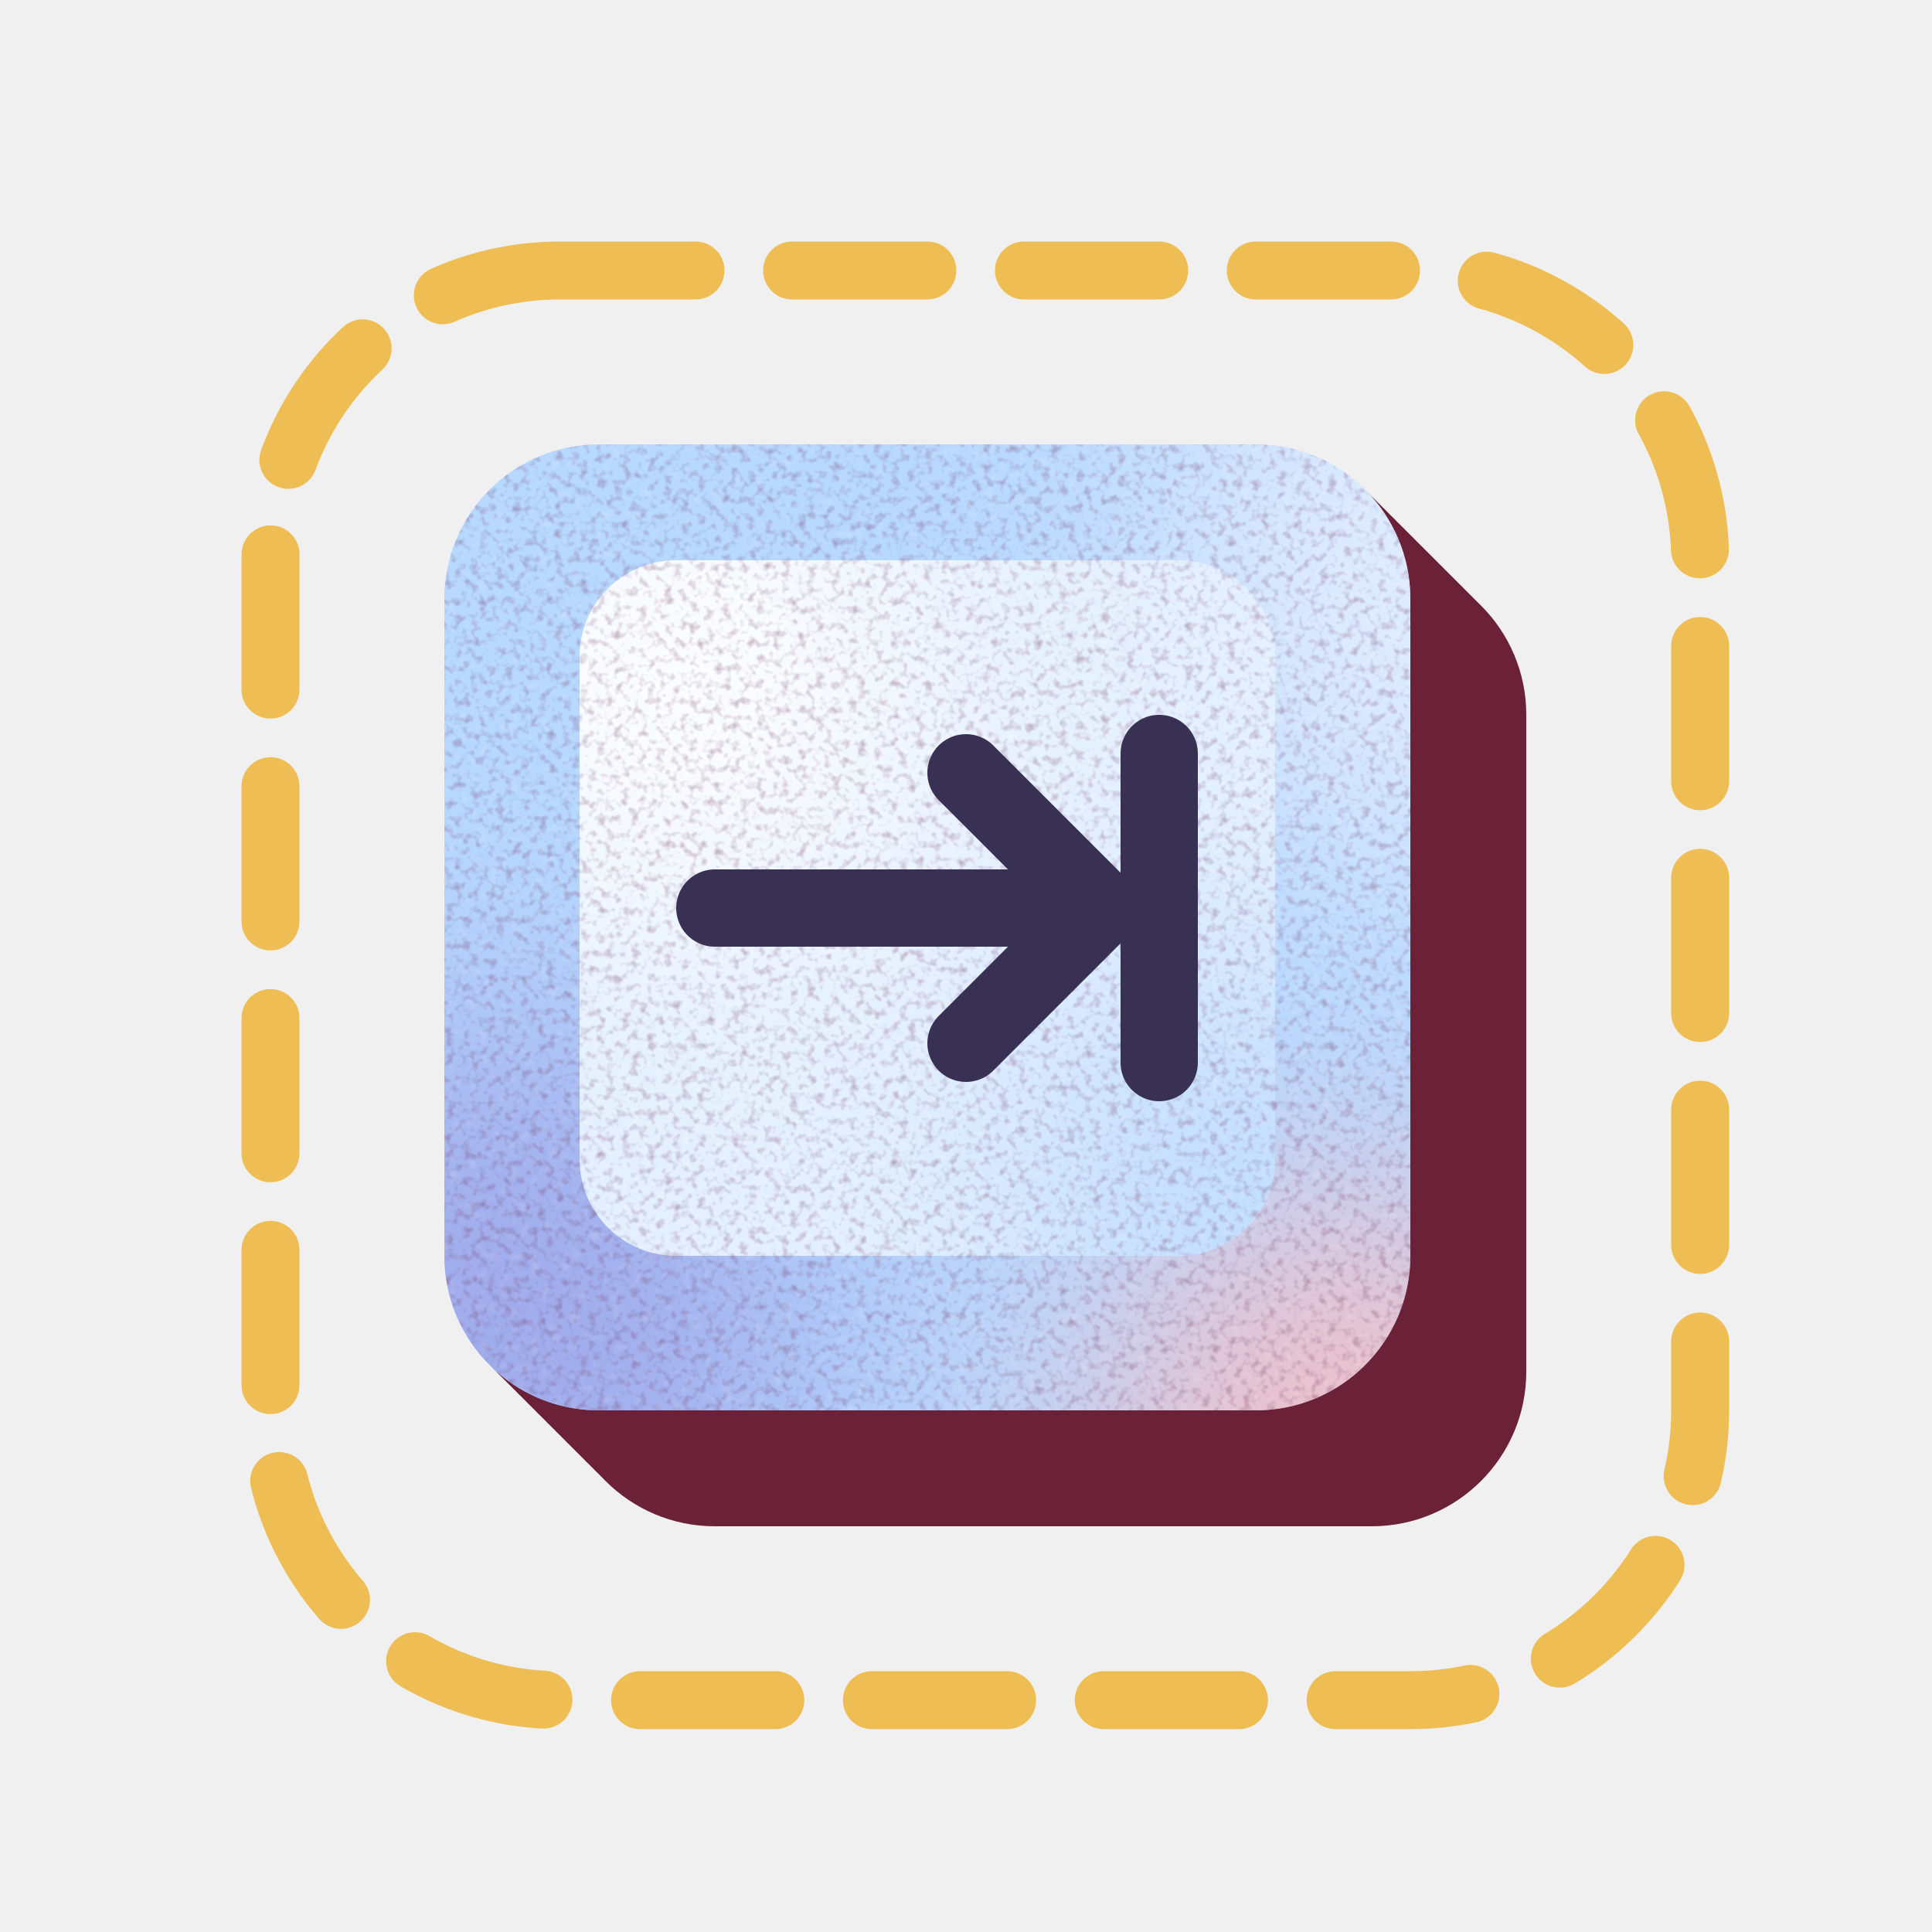
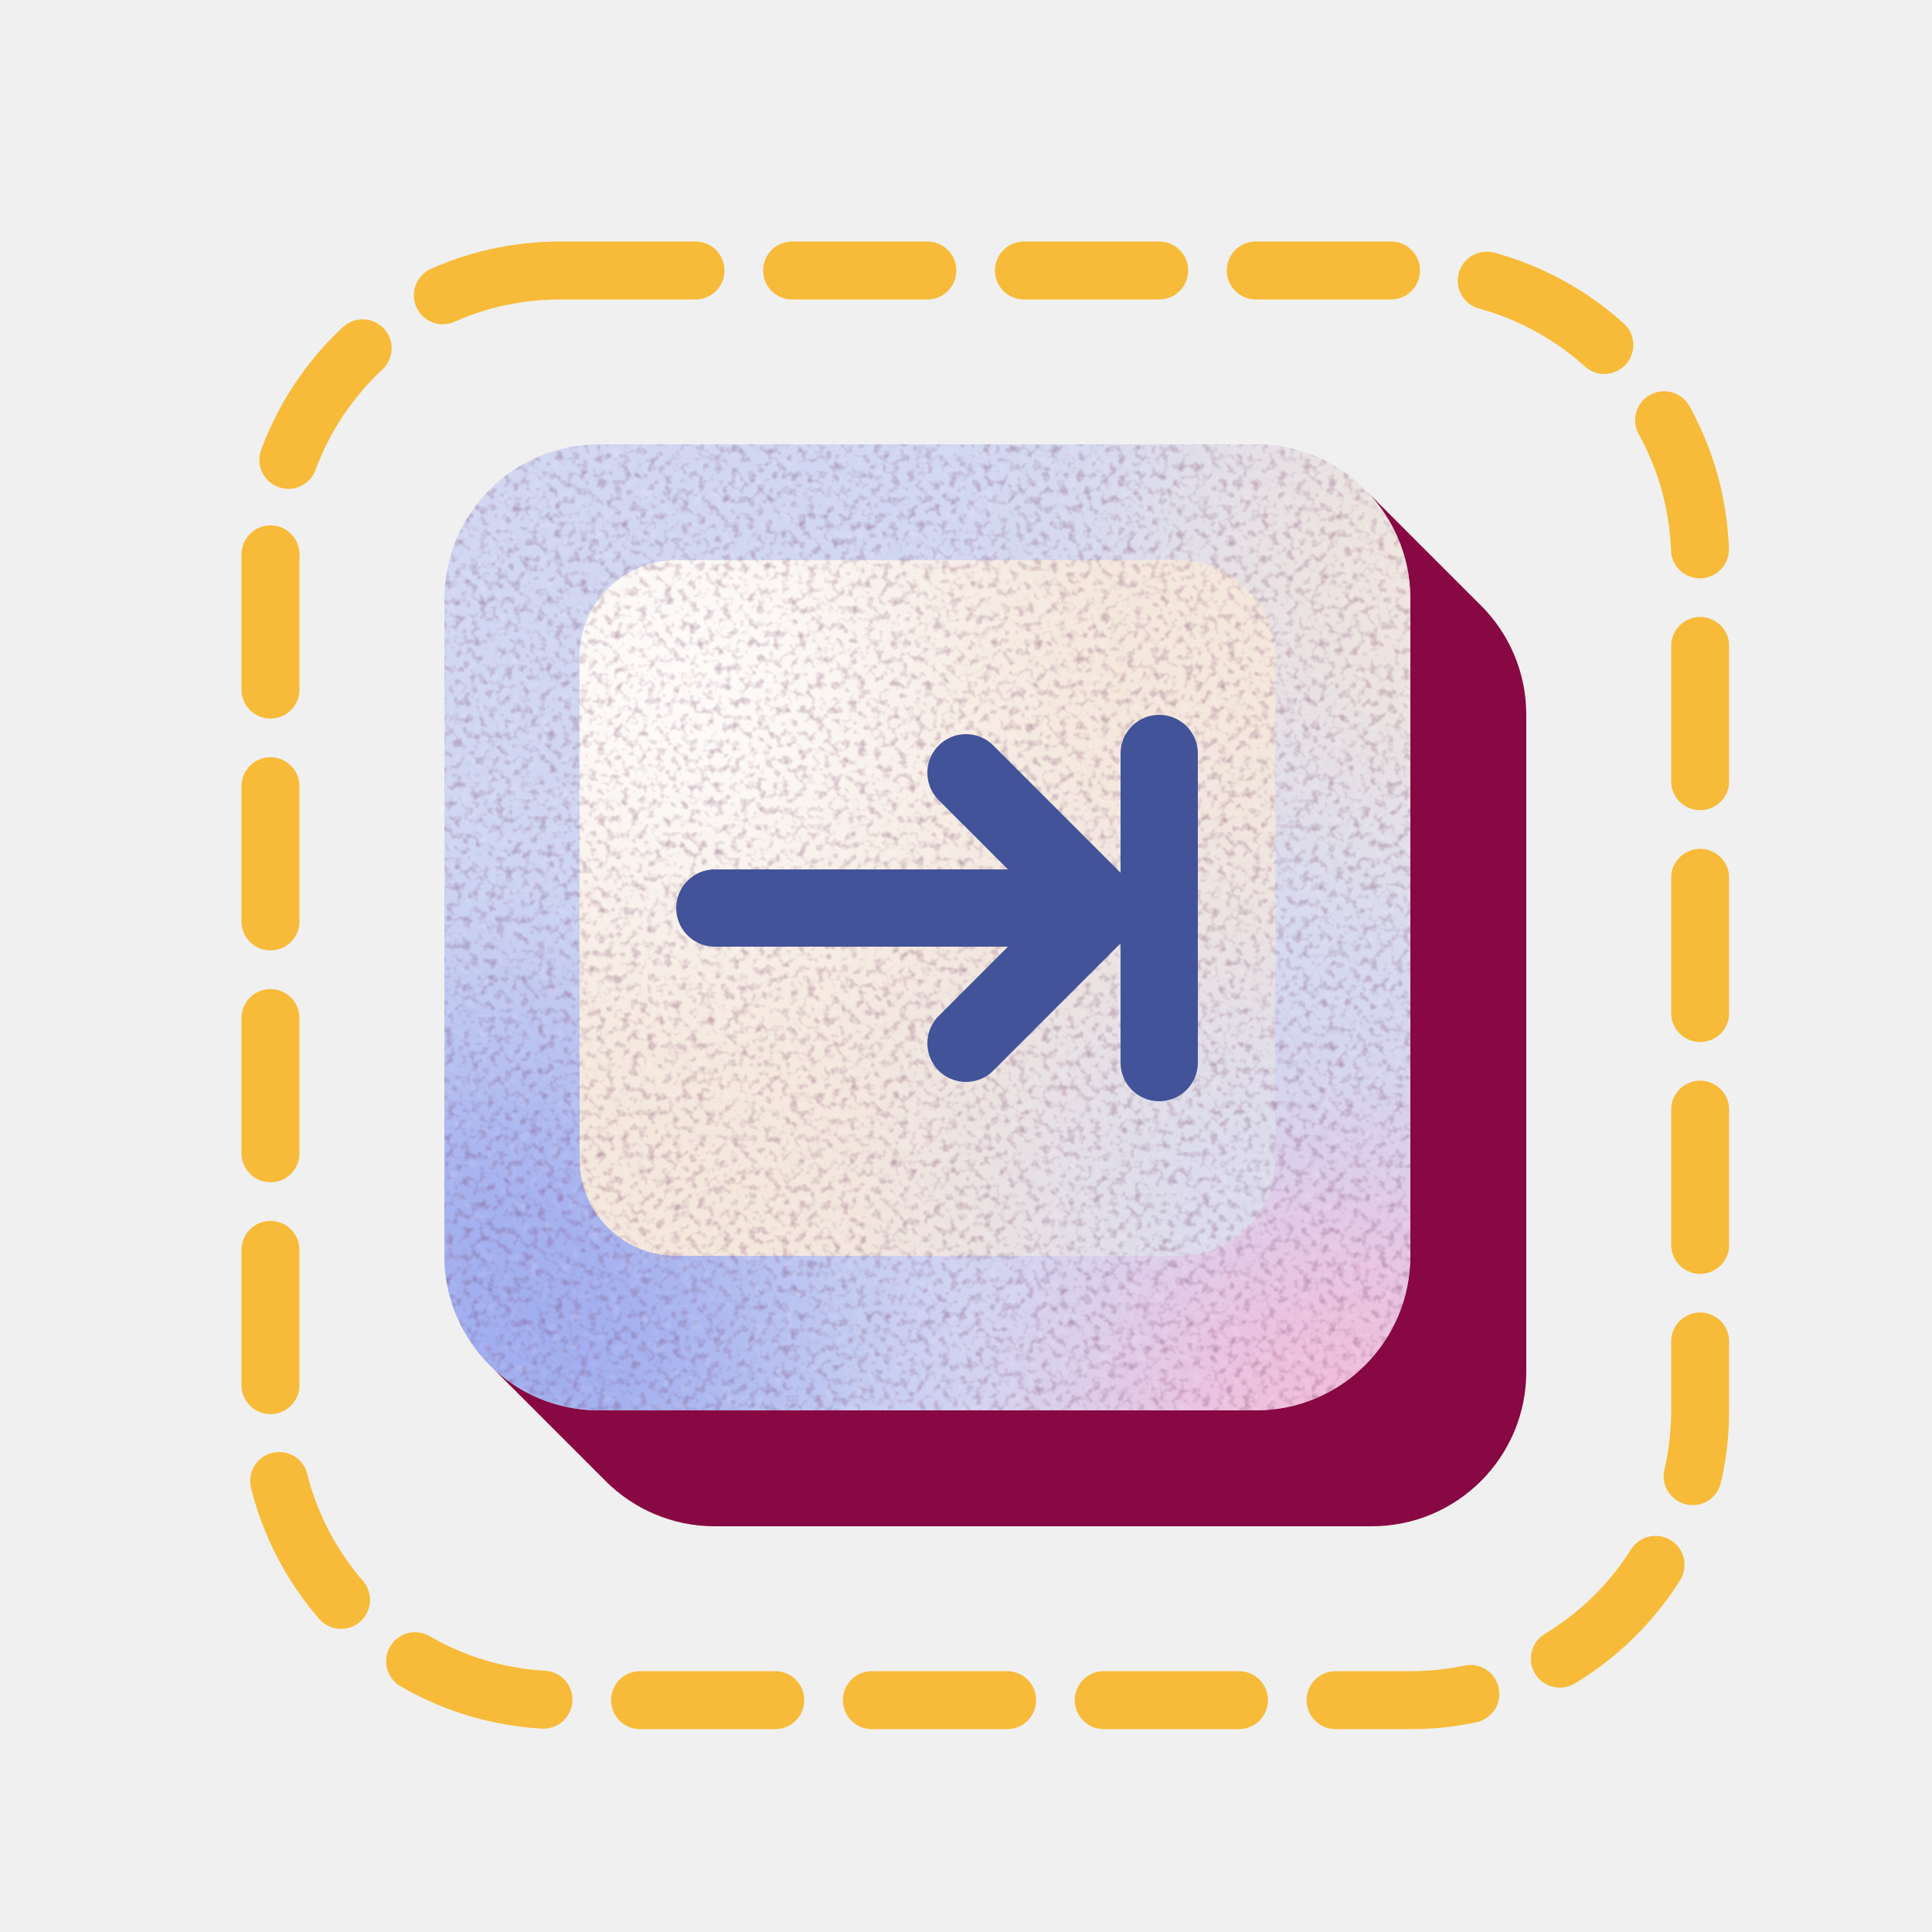
<svg xmlns="http://www.w3.org/2000/svg" viewBox="0 0 200 200" role="img" aria-label="Tab key with focus ring">
  <defs>
    <filter id="tecla-blur" x="-50%" y="-50%" width="200%" height="200%">
      <feGaussianBlur stdDeviation="13" />
    </filter>
    <filter id="tecla-blur2" x="-50%" y="-50%" width="200%" height="200%">
      <feGaussianBlur stdDeviation="6" />
    </filter>
    <filter id="tecla-grao" x="0" y="0" width="100%" height="100%">
      <feTurbulence type="fractalNoise" baseFrequency="1.15" numOctaves="2" seed="7" result="n" />
      <feColorMatrix in="n" type="matrix" values="0 0 0 0 0.17  0 0 0 0 0.04  0 0 0 0 0.12  1.6 0 0 0 -0.78" />
    </filter>
    <filter id="tecla-luz" x="0" y="0" width="100%" height="100%">
      <feTurbulence type="fractalNoise" baseFrequency="0.95" numOctaves="1" seed="11" result="n" />
      <feColorMatrix in="n" type="matrix" values="0 0 0 0 1  0 0 0 0 1  0 0 0 0 1  0 1.5 0 0 -0.85" />
    </filter>
  </defs>
-   <rect x="28" y="28" width="148" height="148" rx="30" fill="none" stroke="#EEBE55" stroke-width="6" stroke-dasharray="14 10" stroke-linecap="round" />
-   <g transform="translate(12.00 12.00)" fill="#6B2137">
+   <rect x="28" y="28" width="148" height="148" rx="30" fill="none" stroke="#F7BB39" stroke-width="6" stroke-dasharray="14 10" stroke-linecap="round" />
+   <g transform="translate(12.00 12.00)" fill="#870842">
    <rect x="46" y="46" width="100" height="100" rx="16" />
  </g>
-   <g transform="translate(11.00 11.00)" fill="#6B2137">
+   <g transform="translate(11.00 11.00)" fill="#870842">
    <rect x="46" y="46" width="100" height="100" rx="16" />
  </g>
-   <g transform="translate(10.00 10.00)" fill="#6B2137">
+   <g transform="translate(10.00 10.00)" fill="#870842">
    <rect x="46" y="46" width="100" height="100" rx="16" />
  </g>
-   <g transform="translate(9.00 9.00)" fill="#6B2137">
+   <g transform="translate(9.00 9.00)" fill="#870842">
    <rect x="46" y="46" width="100" height="100" rx="16" />
  </g>
-   <g transform="translate(8.00 8.00)" fill="#6B2137">
+   <g transform="translate(8.00 8.00)" fill="#870842">
    <rect x="46" y="46" width="100" height="100" rx="16" />
  </g>
-   <g transform="translate(7.00 7.00)" fill="#6B2137">
+   <g transform="translate(7.00 7.00)" fill="#870842">
    <rect x="46" y="46" width="100" height="100" rx="16" />
  </g>
-   <g transform="translate(6.00 6.00)" fill="#6B2137">
+   <g transform="translate(6.00 6.00)" fill="#870842">
    <rect x="46" y="46" width="100" height="100" rx="16" />
  </g>
-   <g transform="translate(5.00 5.00)" fill="#6B2137">
+   <g transform="translate(5.00 5.00)" fill="#870842">
    <rect x="46" y="46" width="100" height="100" rx="16" />
  </g>
-   <g transform="translate(4.00 4.00)" fill="#6B2137">
+   <g transform="translate(4.00 4.00)" fill="#870842">
    <rect x="46" y="46" width="100" height="100" rx="16" />
  </g>
-   <g transform="translate(3.00 3.00)" fill="#6B2137">
+   <g transform="translate(3.00 3.00)" fill="#870842">
    <rect x="46" y="46" width="100" height="100" rx="16" />
  </g>
-   <g transform="translate(2.00 2.00)" fill="#6B2137">
+   <g transform="translate(2.00 2.00)" fill="#870842">
    <rect x="46" y="46" width="100" height="100" rx="16" />
  </g>
-   <g transform="translate(1.00 1.00)" fill="#6B2137">
+   <g transform="translate(1.00 1.00)" fill="#870842">
    <rect x="46" y="46" width="100" height="100" rx="16" />
  </g>
  <clipPath id="tecla-a">
    <rect x="46" y="46" width="100" height="100" rx="16" />
  </clipPath>
  <g clip-path="url(#tecla-a)">
-     <rect x="0" y="0" width="200" height="200" fill="#B7D8FF" />
+     <rect x="0" y="0" width="200" height="200" fill="#D1D7F2" />
    <g filter="url(#tecla-blur)">
-       <circle cx="50" cy="140" r="34" fill="#9DA7EA" opacity="0.9" />
-       <circle cx="150" cy="60" r="30" fill="#E4F0FF" opacity="0.9" />
-       <circle cx="140" cy="150" r="26" fill="#FFB7B7" opacity="0.8" />
+       <circle cx="50" cy="140" r="34" fill="#9BA8EF" opacity="0.9" />
+       <circle cx="150" cy="60" r="30" fill="#F4E7DC" opacity="0.9" />
+       <circle cx="140" cy="150" r="26" fill="#FEB3D2" opacity="0.8" />
    </g>
    <rect x="0" y="0" width="200" height="200" filter="url(#tecla-grao)" opacity=".55" />
    <rect x="0" y="0" width="200" height="200" filter="url(#tecla-luz)" opacity=".35" />
  </g>
  <clipPath id="tecla-b">
    <rect x="60" y="58" width="72" height="72" rx="10" />
  </clipPath>
  <g clip-path="url(#tecla-b)">
-     <rect x="0" y="0" width="200" height="200" fill="#E4F0FF" />
+     <rect x="0" y="0" width="200" height="200" fill="#F4E7DC" />
    <g filter="url(#tecla-blur)">
      <circle cx="70" cy="70" r="26" fill="#FFFFFF" opacity="0.9" />
-       <circle cx="130" cy="125" r="26" fill="#B7D8FF" opacity="0.8" />
+       <circle cx="130" cy="125" r="26" fill="#D1D7F2" opacity="0.8" />
    </g>
    <rect x="0" y="0" width="200" height="200" filter="url(#tecla-grao)" opacity=".55" />
    <rect x="0" y="0" width="200" height="200" filter="url(#tecla-luz)" opacity=".35" />
  </g>
-   <path d="M74 94h40M100 80l14 14-14 14M120 78v32" fill="none" stroke="#383154" stroke-width="8" stroke-linecap="round" stroke-linejoin="round" />
+   <path d="M74 94h40M100 80l14 14-14 14M120 78v32" fill="none" stroke="#425399" stroke-width="8" stroke-linecap="round" stroke-linejoin="round" />
</svg>
